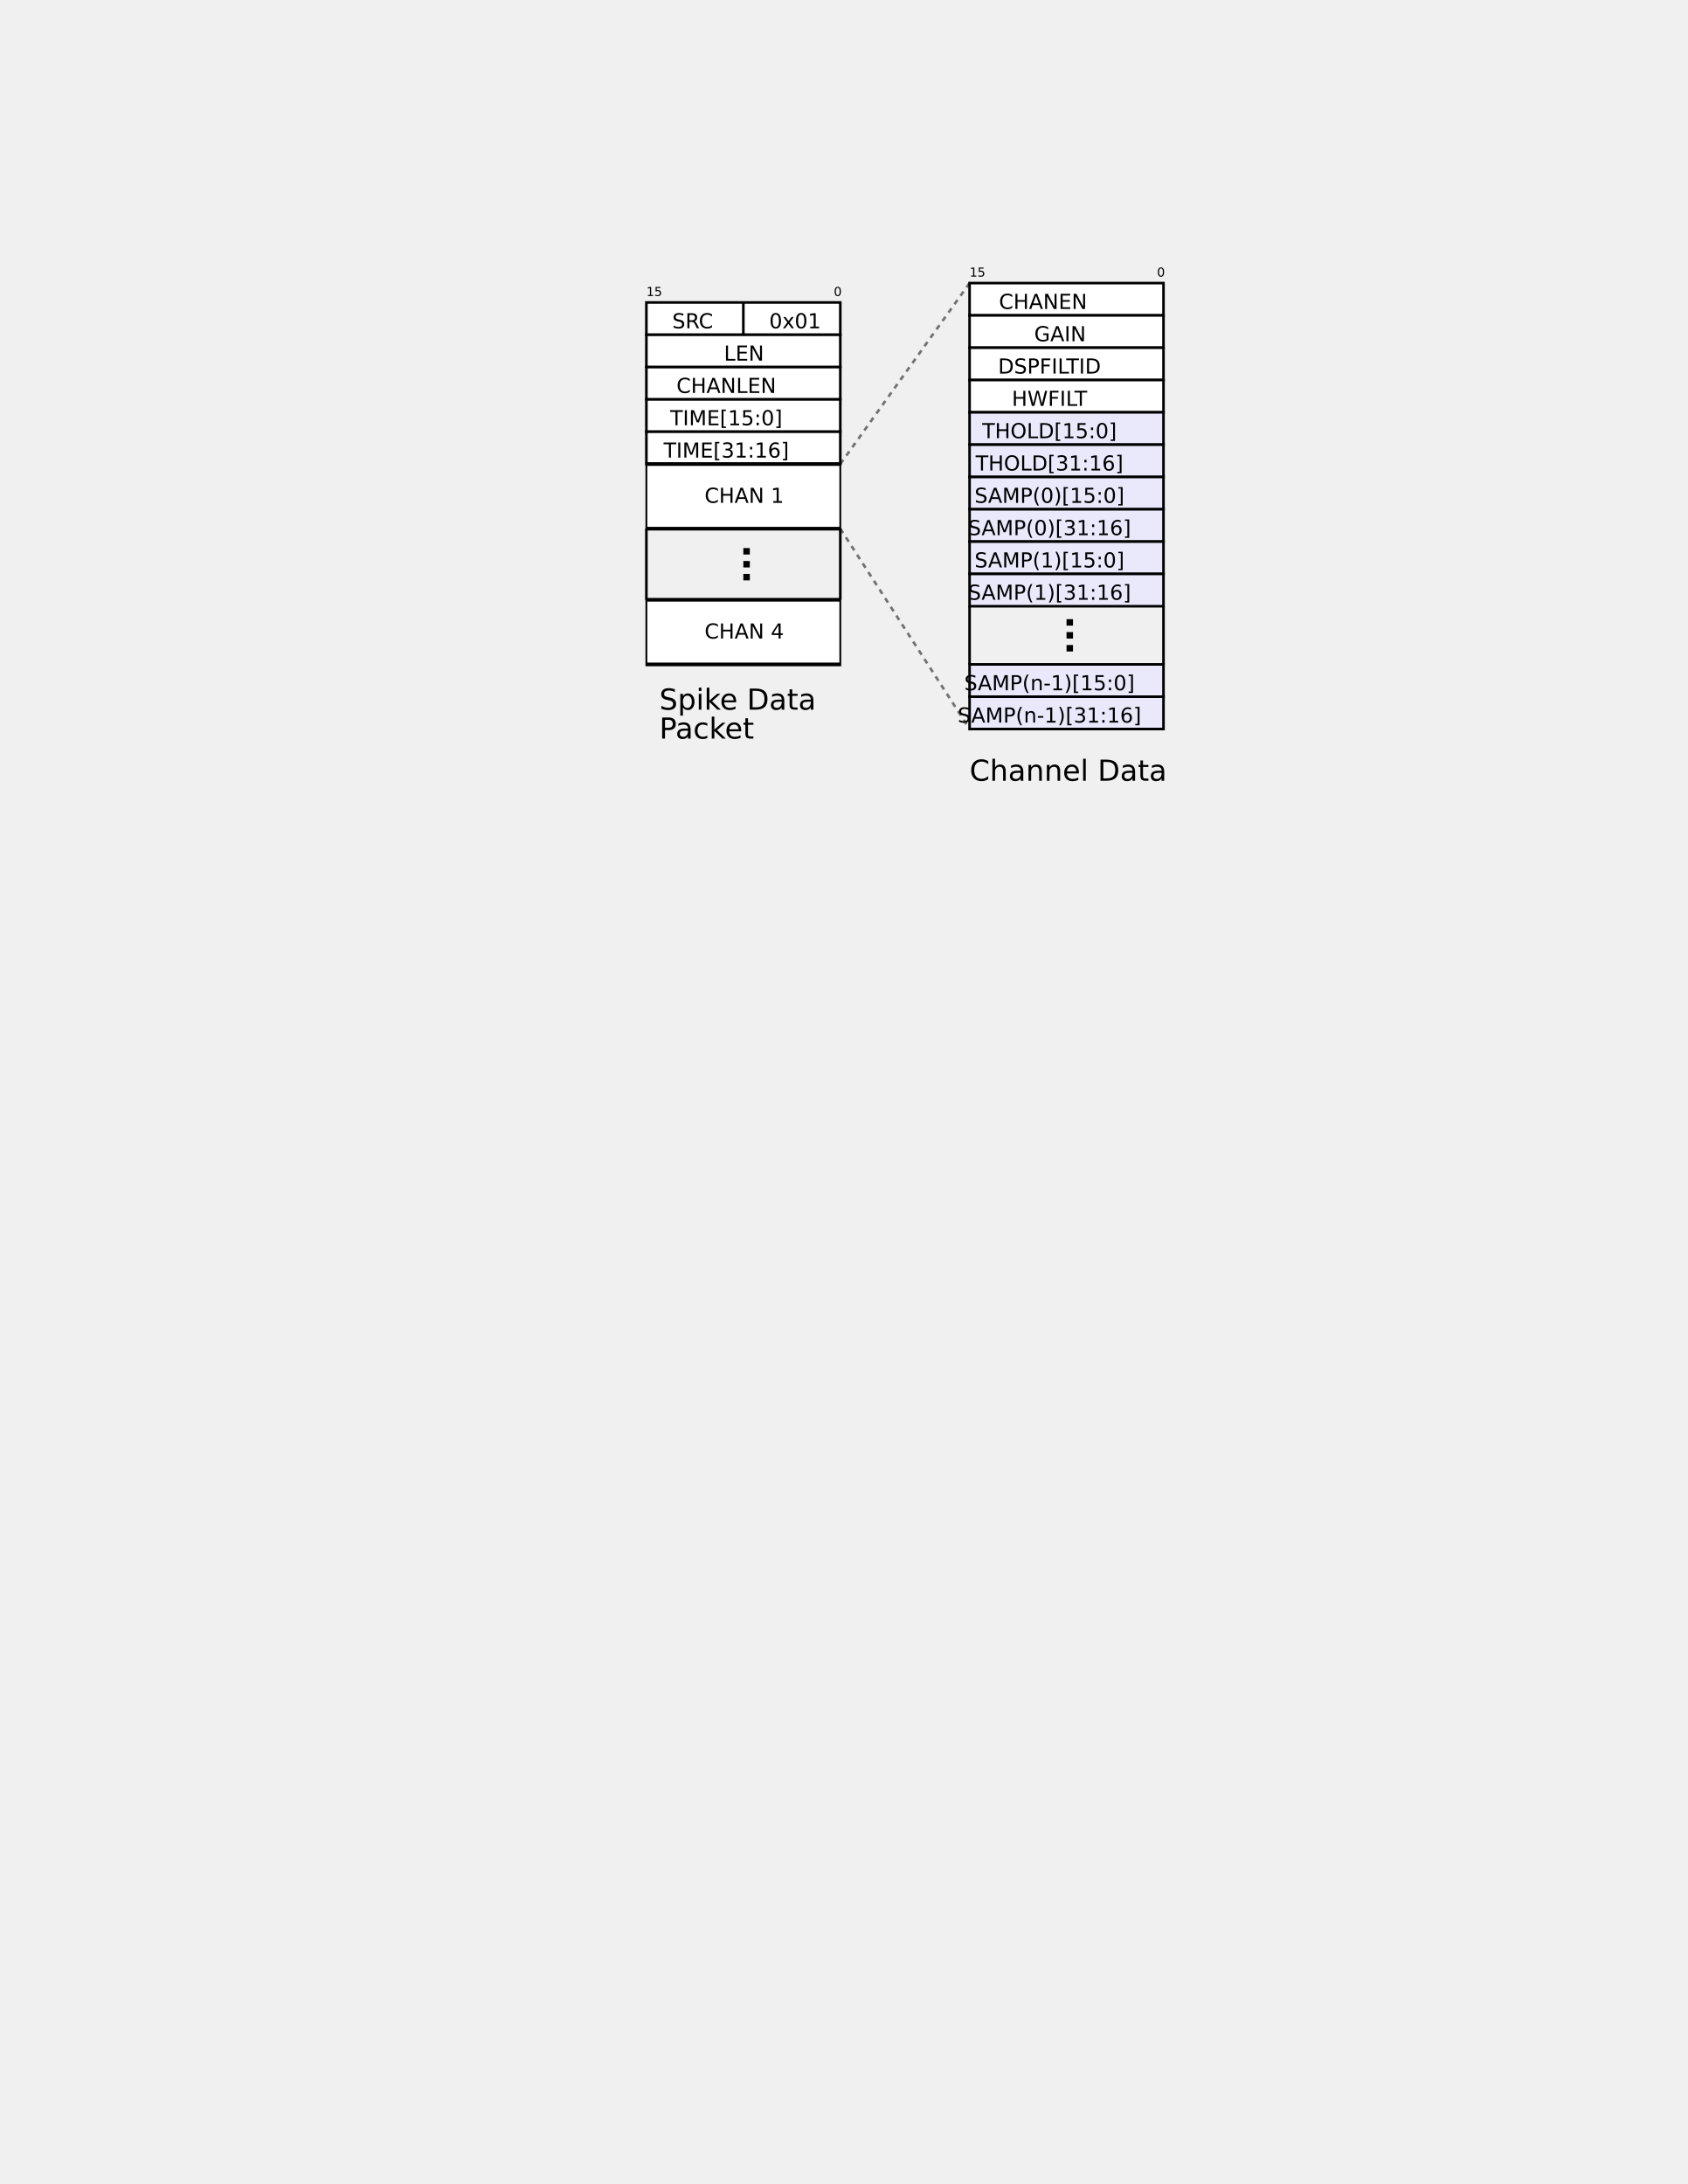
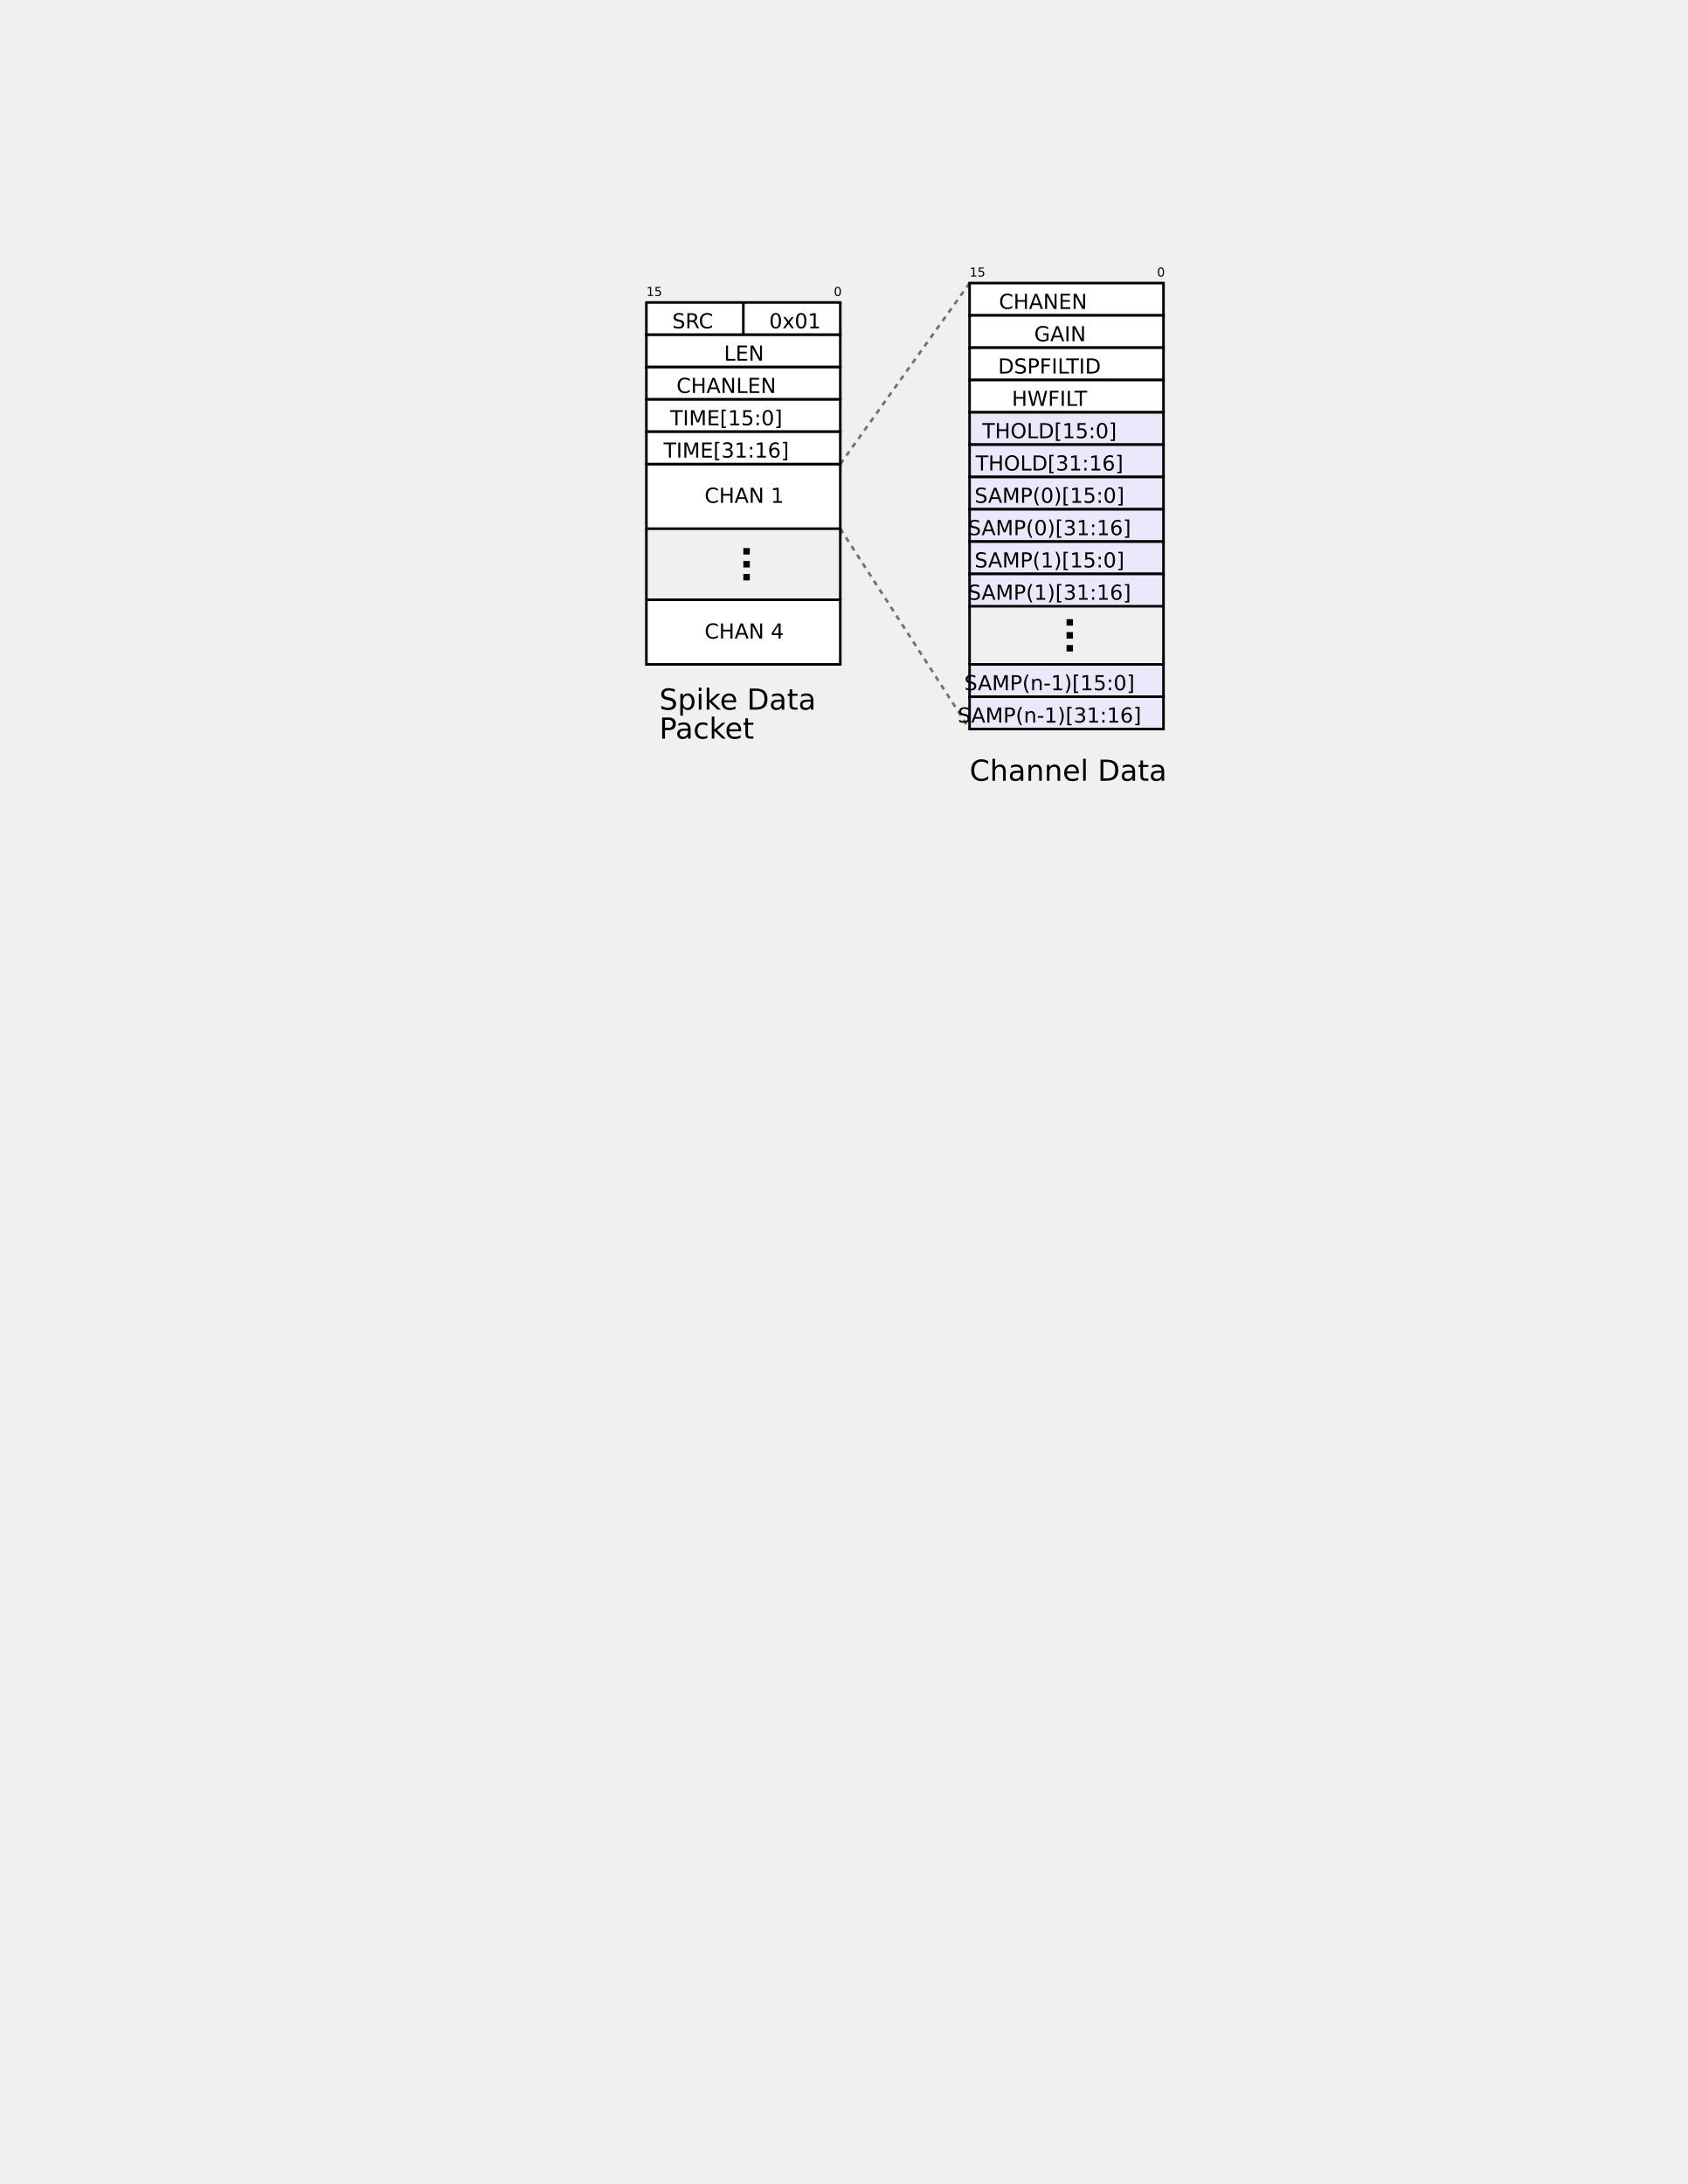
<svg xmlns="http://www.w3.org/2000/svg" id="svg1996" height="792pt" width="612pt">
-   <defs id="defs3">
-     <marker orient="auto" refY="0.0" refX="0.0" id="TriangleInM" style="overflow:visible;">
-       <path id="path1545" d="M 5.77,0.0 L -2.88,5.0 L -2.88,-5.0 L 5.77,0.0 z " style="fill-rule:evenodd;stroke:#000000;stroke-width:1.0pt;marker-start:none;" transform="scale(-0.4)" />
-     </marker>
-     <marker orient="auto" refY="0.0" refX="0.0" id="TriangleOutM" style="overflow:visible;">
-       <path id="path1698" d="M 5.77,0.0 L -2.88,5.0 L -2.88,-5.0 L 5.77,0.0 z " style="fill-rule:evenodd;stroke:#000000;stroke-width:1.0pt;marker-start:none;" transform="scale(0.4)" />
-     </marker>
-   </defs>
+   <defs id="defs3" />
  <g id="layer1">
    <path style="opacity:1;color:#000000;fill:none;fill-opacity:0.75;fill-rule:evenodd;stroke:#737172;stroke-width:1.25;stroke-linecap:butt;stroke-linejoin:miter;marker:none;marker-start:none;marker-mid:none;marker-end:none;stroke-miterlimit:4;stroke-dashoffset:0;stroke-opacity:1;visibility:visible;display:block;stroke-dasharray:2.5,2.5" d="M 406.25,224.375 L 468.75,136.875" id="path3070" />
+     <rect style="fill:#ffffff;fill-opacity:1;stroke:#000000;stroke-width:1.25;stroke-miterlimit:4;stroke-dasharray:none;stroke-opacity:1" id="rect2135" width="93.75" height="31.25" x="312.5" y="290" />
    <path style="opacity:1;color:#000000;fill:none;fill-opacity:0.75;fill-rule:evenodd;stroke:#737172;stroke-width:1.25;stroke-linecap:butt;stroke-linejoin:miter;marker:none;marker-start:none;marker-mid:none;marker-end:none;stroke-miterlimit:4;stroke-dasharray:2.5 2.5 ;stroke-dashoffset:0;stroke-opacity:1;visibility:visible;display:block" d="M 406.25,224.375 L 468.75,321.25" id="path3072" transform="translate(0,31.25)" />
    <text xml:space="preserve" style="font-size:6px;font-style:normal;font-variant:normal;font-weight:normal;font-stretch:normal;text-align:start;line-height:100%;writing-mode:lr-tb;text-anchor:start;fill:#000000;fill-opacity:1;stroke:none;stroke-width:1pt;stroke-linecap:butt;stroke-linejoin:miter;stroke-opacity:1;font-family:Bitstream Vera Sans" x="312.895" y="66.721" id="text1403" transform="translate(-0.394745,76.40443)">
      <tspan id="tspan1405" x="312.895" y="66.721">15</tspan>
    </text>
    <text xml:space="preserve" style="font-size:6px;font-style:normal;font-variant:normal;font-weight:normal;font-stretch:normal;text-align:start;line-height:100%;writing-mode:lr-tb;text-anchor:start;fill:#000000;fill-opacity:1;stroke:none;stroke-width:1pt;stroke-linecap:butt;stroke-linejoin:miter;stroke-opacity:1;font-family:Bitstream Vera Sans" x="403.556" y="68.488" id="text1407" transform="translate(-0.430939,74.63666)">
      <tspan id="tspan1409" x="403.556" y="68.488">0</tspan>
    </text>
    <rect style="opacity:1;fill:#ffffff;fill-opacity:1;stroke:#000000;stroke-width:1.25;stroke-linecap:square;stroke-linejoin:miter;stroke-miterlimit:4;stroke-dasharray:none;stroke-dashoffset:0;stroke-opacity:1" id="rect1411" width="93.75" height="15.625" x="312.5" y="83.75" transform="translate(0,62.5)" />
    <text xml:space="preserve" style="font-size:10px;font-style:normal;font-variant:normal;font-weight:normal;font-stretch:normal;writing-mode:lr-tb;text-anchor:start;fill:#000000;fill-opacity:1;stroke:none;stroke-width:1pt;stroke-linecap:butt;stroke-linejoin:miter;stroke-opacity:1;font-family:Bitstream Vera Sans" x="369.464" y="152.321" id="text2153" transform="translate(2.410706,6.42857)">
      <tspan id="tspan2155" x="369.464" y="152.321">0x01</tspan>
    </text>
    <path style="opacity:1;color:#000000;fill:none;fill-opacity:0.75;fill-rule:evenodd;stroke:#000000;stroke-width:1.25;stroke-linecap:butt;stroke-linejoin:miter;marker:none;marker-start:none;marker-mid:none;marker-end:none;stroke-miterlimit:4;stroke-dashoffset:0;stroke-opacity:1;visibility:visible;display:block" d="M 359.375,83.75 L 359.375,99.375" id="path2157" transform="translate(0,62.5)" />
    <text xml:space="preserve" style="font-size:10px;font-style:normal;font-variant:normal;font-weight:normal;font-stretch:normal;writing-mode:lr-tb;text-anchor:start;fill:#000000;fill-opacity:1;stroke:none;stroke-width:1pt;stroke-linecap:butt;stroke-linejoin:miter;stroke-opacity:1;font-family:Bitstream Vera Sans" x="345.536" y="120.536" id="text2159" transform="translate(-20.53571,38.21429)">
      <tspan id="tspan2161" x="345.536" y="120.536">SRC</tspan>
    </text>
    <rect style="opacity:1;fill:#ffffff;fill-opacity:1;stroke:#000000;stroke-width:1.25;stroke-linecap:square;stroke-linejoin:miter;stroke-miterlimit:4;stroke-dasharray:none;stroke-dashoffset:0;stroke-opacity:1" id="rect2163" width="93.75" height="15.625" x="312.5" y="99.375" transform="translate(0,62.5)" />
    <text xml:space="preserve" style="font-size:10px;font-style:normal;font-variant:normal;font-weight:normal;font-stretch:normal;writing-mode:lr-tb;text-anchor:start;fill:#000000;fill-opacity:1;stroke:none;stroke-width:1pt;stroke-linecap:butt;stroke-linejoin:miter;stroke-opacity:1;font-family:Bitstream Vera Sans" x="352.321" y="131.964" id="text2165" transform="translate(-2.321442,42.41072)">
      <tspan id="tspan2167" x="352.321" y="131.964">LEN</tspan>
    </text>
    <rect style="opacity:1;fill:#ffffff;fill-opacity:1;stroke:#000000;stroke-width:1.25;stroke-linecap:square;stroke-linejoin:miter;stroke-miterlimit:4;stroke-dasharray:none;stroke-dashoffset:0;stroke-opacity:1" id="rect2169" width="93.75" height="15.625" x="312.5" y="99.375" transform="translate(0,78.125)" />
    <text xml:space="preserve" style="font-size:10px;font-style:normal;font-variant:normal;font-weight:normal;font-stretch:normal;text-align:center;line-height:125%;writing-mode:lr-tb;text-anchor:middle;fill:#000000;fill-opacity:1;stroke:none;stroke-width:1pt;stroke-linecap:butt;stroke-linejoin:miter;stroke-opacity:1;font-family:Bitstream Vera Sans" x="352.321" y="131.964" id="text2171" transform="translate(6.76059,58.03572)">
      <tspan id="tspan2173" x="352.321" y="131.964">CHANLEN</tspan>
    </text>
    <rect style="opacity:1;fill:#ffffff;fill-opacity:1;stroke:#000000;stroke-width:1.25;stroke-linecap:square;stroke-linejoin:miter;stroke-miterlimit:4;stroke-dasharray:none;stroke-dashoffset:0;stroke-opacity:1" id="rect2187" width="93.75" height="15.625" x="312.5" y="99.375" transform="translate(0,93.75)" />
    <text xml:space="preserve" style="font-size:10px;font-style:normal;font-variant:normal;font-weight:normal;font-stretch:normal;text-align:center;line-height:125%;writing-mode:lr-tb;text-anchor:middle;fill:#000000;fill-opacity:1;stroke:none;stroke-width:1pt;stroke-linecap:butt;stroke-linejoin:miter;stroke-opacity:1;font-family:Bitstream Vera Sans" x="352.321" y="131.964" id="text2189" transform="translate(6.76059,73.66072)">
      <tspan id="tspan2191" x="352.321" y="131.964">TIME[15:0]</tspan>
    </text>
-     <rect style="opacity:1;fill:#ffffff;fill-opacity:1;stroke:#000000;stroke-width:1.25;stroke-linecap:square;stroke-linejoin:miter;stroke-miterlimit:4;stroke-dasharray:none;stroke-dashoffset:0;stroke-opacity:1" id="rect2193" width="93.75" height="15.625" x="312.5" y="99.375" transform="translate(0,109.375)" />
+     <rect style="fill:#ffffff;fill-opacity:1;stroke:#000000;stroke-width:1.25;stroke-miterlimit:4;stroke-dasharray:none;stroke-opacity:1" id="rect2114" width="93.75" height="31.25" x="312.5" y="224.375" />
+     <rect style="opacity:1;fill:#ffffff;fill-opacity:1;stroke:#000000;stroke-width:1.25;stroke-linecap:square;stroke-linejoin:miter;stroke-miterlimit:4;stroke-dasharray:none;stroke-dashoffset:0;stroke-opacity:1" id="rect2193" width="93.75" height="15.625" x="312.5" y="208.75" />
    <text xml:space="preserve" style="font-size:10px;font-style:normal;font-variant:normal;font-weight:normal;font-stretch:normal;text-align:center;line-height:125%;writing-mode:lr-tb;text-anchor:middle;fill:#000000;fill-opacity:1;stroke:none;stroke-width:1pt;stroke-linecap:butt;stroke-linejoin:miter;stroke-opacity:1;font-family:Bitstream Vera Sans" x="352.321" y="131.964" id="text2195" transform="translate(6.76059,89.28572)">
      <tspan id="tspan2197" x="352.321" y="131.964">TIME[31:16]</tspan>
    </text>
-     <rect style="opacity:1;fill:#ffffff;fill-opacity:1;stroke:#000000;stroke-width:0.884;stroke-linecap:square;stroke-linejoin:miter;stroke-miterlimit:4;stroke-dasharray:none;stroke-dashoffset:0;stroke-opacity:1" id="rect2199" width="93.75" height="15.625" x="312.5" y="99.375" transform="matrix(1,0,0,2,0,25.625)" />
    <text xml:space="preserve" style="font-size:6px;font-style:normal;font-variant:normal;font-weight:normal;font-stretch:normal;text-align:start;line-height:100%;writing-mode:lr-tb;text-anchor:start;fill:#000000;fill-opacity:1;stroke:none;stroke-width:1pt;stroke-linecap:butt;stroke-linejoin:miter;stroke-opacity:1;font-family:Bitstream Vera Sans" x="312.895" y="66.721" id="text2205" transform="translate(155.8553,67.02943)">
      <tspan id="tspan2207" x="312.895" y="66.721">15</tspan>
    </text>
    <text xml:space="preserve" style="font-size:6px;font-style:normal;font-variant:normal;font-weight:normal;font-stretch:normal;text-align:start;line-height:100%;writing-mode:lr-tb;text-anchor:start;fill:#000000;fill-opacity:1;stroke:none;stroke-width:1pt;stroke-linecap:butt;stroke-linejoin:miter;stroke-opacity:1;font-family:Bitstream Vera Sans" x="403.556" y="68.488" id="text2209" transform="translate(155.8191,65.26166)">
      <tspan id="tspan2211" x="403.556" y="68.488">0</tspan>
    </text>
    <rect style="opacity:1;fill:#ffffff;fill-opacity:1;stroke:#000000;stroke-width:1.25;stroke-linecap:square;stroke-linejoin:miter;stroke-miterlimit:4;stroke-dasharray:none;stroke-dashoffset:0;stroke-opacity:1" id="rect2213" width="93.75" height="15.625" x="312.5" y="83.75" transform="translate(156.25,53.125)" />
    <rect style="opacity:1;fill:#ffffff;fill-opacity:1;stroke:#000000;stroke-width:1.25;stroke-linecap:square;stroke-linejoin:miter;stroke-miterlimit:4;stroke-dasharray:none;stroke-dashoffset:0;stroke-opacity:1" id="rect2225" width="93.75" height="15.625" x="312.5" y="99.375" transform="translate(156.25,53.125)" />
    <text xml:space="preserve" style="font-size:10px;font-style:normal;font-variant:normal;font-weight:normal;font-stretch:normal;writing-mode:lr-tb;text-anchor:start;fill:#000000;fill-opacity:1;stroke:none;stroke-width:1pt;stroke-linecap:butt;stroke-linejoin:miter;stroke-opacity:1;font-family:Bitstream Vera Sans" x="352.321" y="131.964" id="text2227" transform="translate(147.6786,33.03572)">
      <tspan id="tspan2229" x="352.321" y="131.964">GAIN</tspan>
    </text>
    <rect style="opacity:1;fill:#ffffff;fill-opacity:1;stroke:#000000;stroke-width:1.25;stroke-linecap:square;stroke-linejoin:miter;stroke-miterlimit:4;stroke-dasharray:none;stroke-dashoffset:0;stroke-opacity:1" id="rect2231" width="93.75" height="15.625" x="312.5" y="99.375" transform="translate(156.25,68.75)" />
    <text xml:space="preserve" style="font-size:10px;font-style:normal;font-variant:normal;font-weight:normal;font-stretch:normal;text-align:center;line-height:125%;writing-mode:lr-tb;text-anchor:middle;fill:#000000;fill-opacity:1;stroke:none;stroke-width:1pt;stroke-linecap:butt;stroke-linejoin:miter;stroke-opacity:1;font-family:Bitstream Vera Sans" x="352.321" y="131.964" id="text2233" transform="translate(163.0106,48.66072)">
      <tspan id="tspan2235" x="352.321" y="131.964">DSPFILTID</tspan>
    </text>
    <rect style="opacity:1;fill:#ffffff;fill-opacity:1;stroke:#000000;stroke-width:1.25;stroke-linecap:square;stroke-linejoin:miter;stroke-miterlimit:4;stroke-dasharray:none;stroke-dashoffset:0;stroke-opacity:1" id="rect2237" width="93.75" height="15.625" x="312.5" y="99.375" transform="translate(156.25,84.375)" />
    <text xml:space="preserve" style="font-size:10px;font-style:normal;font-variant:normal;font-weight:normal;font-stretch:normal;text-align:center;line-height:125%;writing-mode:lr-tb;text-anchor:middle;fill:#000000;fill-opacity:1;stroke:none;stroke-width:1pt;stroke-linecap:butt;stroke-linejoin:miter;stroke-opacity:1;font-family:Bitstream Vera Sans" x="352.321" y="131.964" id="text2239" transform="translate(163.0106,64.28572)">
      <tspan id="tspan2241" x="352.321" y="131.964">HWFILT</tspan>
    </text>
    <rect style="opacity:1;fill:#e9e9fb;fill-opacity:1;stroke:#000000;stroke-width:1.25;stroke-linecap:square;stroke-linejoin:miter;stroke-miterlimit:4;stroke-dasharray:none;stroke-dashoffset:0;stroke-opacity:1" id="rect2243" width="93.75" height="15.625" x="312.5" y="99.375" transform="translate(156.25,100)" />
    <text xml:space="preserve" style="font-size:10px;font-style:normal;font-variant:normal;font-weight:normal;font-stretch:normal;text-align:center;line-height:125%;writing-mode:lr-tb;text-anchor:middle;fill:#000000;fill-opacity:1;stroke:none;stroke-width:1pt;stroke-linecap:butt;stroke-linejoin:miter;stroke-opacity:1;font-family:Bitstream Vera Sans" x="352.321" y="131.964" id="text2245" transform="translate(163.0106,79.91072)">
      <tspan id="tspan2247" x="352.321" y="131.964">THOLD[15:0]</tspan>
    </text>
    <text xml:space="preserve" style="font-size:10px;font-style:normal;font-variant:normal;font-weight:normal;font-stretch:normal;text-align:center;line-height:125%;writing-mode:lr-tb;text-anchor:middle;fill:#000000;fill-opacity:1;stroke:none;stroke-width:1pt;stroke-linecap:butt;stroke-linejoin:miter;stroke-opacity:1;font-family:Bitstream Vera Sans" x="352.321" y="131.964" id="text2249" transform="translate(159.8856,17.41072)">
      <tspan id="tspan2251" x="352.321" y="131.964">CHANEN</tspan>
    </text>
    <rect style="opacity:1;fill:#e9e9fb;fill-opacity:1;stroke:#000000;stroke-width:1.25;stroke-linecap:square;stroke-linejoin:miter;stroke-miterlimit:4;stroke-dasharray:none;stroke-dashoffset:0;stroke-opacity:1" id="rect2253" width="93.75" height="15.625" x="312.5" y="99.375" transform="translate(156.25,115.625)" />
    <text xml:space="preserve" style="font-size:10px;font-style:normal;font-variant:normal;font-weight:normal;font-stretch:normal;text-align:center;line-height:125%;writing-mode:lr-tb;text-anchor:middle;fill:#000000;fill-opacity:1;stroke:none;stroke-width:1pt;stroke-linecap:butt;stroke-linejoin:miter;stroke-opacity:1;font-family:Bitstream Vera Sans" x="352.321" y="131.964" id="text2255" transform="translate(163.0106,95.53572)">
      <tspan id="tspan2257" x="352.321" y="131.964">THOLD[31:16]</tspan>
    </text>
    <rect style="opacity:1;fill:#e9e9fb;fill-opacity:1;stroke:#000000;stroke-width:1.25;stroke-linecap:square;stroke-linejoin:miter;stroke-miterlimit:4;stroke-dasharray:none;stroke-dashoffset:0;stroke-opacity:1" id="rect2259" width="93.75" height="15.625" x="312.5" y="99.375" transform="translate(156.25,131.25)" />
    <text xml:space="preserve" style="font-size:10px;font-style:normal;font-variant:normal;font-weight:normal;font-stretch:normal;text-align:center;line-height:125%;writing-mode:lr-tb;text-anchor:middle;fill:#000000;fill-opacity:1;stroke:none;stroke-width:1pt;stroke-linecap:butt;stroke-linejoin:miter;stroke-opacity:1;font-family:Bitstream Vera Sans" x="352.321" y="131.964" id="text2261" transform="translate(163.0106,111.1607)">
      <tspan id="tspan2263" x="352.321" y="131.964">SAMP(0)[15:0]</tspan>
    </text>
    <rect style="opacity:1;fill:#e9e9fb;fill-opacity:1;stroke:#000000;stroke-width:1.25;stroke-linecap:square;stroke-linejoin:miter;stroke-miterlimit:4;stroke-dasharray:none;stroke-dashoffset:0;stroke-opacity:1" id="rect2265" width="93.75" height="15.625" x="312.5" y="99.375" transform="translate(156.25,146.875)" />
    <text xml:space="preserve" style="font-size:10px;font-style:normal;font-variant:normal;font-weight:normal;font-stretch:normal;text-align:center;line-height:125%;writing-mode:lr-tb;text-anchor:middle;fill:#000000;fill-opacity:1;stroke:none;stroke-width:1pt;stroke-linecap:butt;stroke-linejoin:miter;stroke-opacity:1;font-family:Bitstream Vera Sans" x="352.321" y="131.964" id="text2267" transform="translate(163.0106,126.7857)">
      <tspan id="tspan2269" x="352.321" y="131.964">SAMP(0)[31:16]</tspan>
    </text>
    <rect style="opacity:1;fill:#e9e9fb;fill-opacity:1;stroke:#000000;stroke-width:1.25;stroke-linecap:square;stroke-linejoin:miter;stroke-miterlimit:4;stroke-dasharray:none;stroke-dashoffset:0;stroke-opacity:1" id="rect2271" width="93.75" height="15.625" x="312.5" y="99.375" transform="translate(156.25,162.5)" />
    <text xml:space="preserve" style="font-size:10px;font-style:normal;font-variant:normal;font-weight:normal;font-stretch:normal;text-align:center;line-height:125%;writing-mode:lr-tb;text-anchor:middle;fill:#000000;fill-opacity:1;stroke:none;stroke-width:1pt;stroke-linecap:butt;stroke-linejoin:miter;stroke-opacity:1;font-family:Bitstream Vera Sans" x="352.321" y="131.964" id="text2273" transform="translate(163.0106,142.4107)">
      <tspan id="tspan2275" x="352.321" y="131.964">SAMP(1)[15:0]</tspan>
    </text>
    <rect style="opacity:1;fill:#e9e9fb;fill-opacity:1;stroke:#000000;stroke-width:1.25;stroke-linecap:square;stroke-linejoin:miter;stroke-miterlimit:4;stroke-dasharray:none;stroke-dashoffset:0;stroke-opacity:1" id="rect2277" width="93.75" height="15.625" x="312.5" y="99.375" transform="translate(156.25,178.125)" />
    <text xml:space="preserve" style="font-size:10px;font-style:normal;font-variant:normal;font-weight:normal;font-stretch:normal;text-align:center;line-height:125%;writing-mode:lr-tb;text-anchor:middle;fill:#000000;fill-opacity:1;stroke:none;stroke-width:1pt;stroke-linecap:butt;stroke-linejoin:miter;stroke-opacity:1;font-family:Bitstream Vera Sans" x="352.321" y="131.964" id="text2279" transform="translate(163.0106,158.0357)">
      <tspan id="tspan2281" x="352.321" y="131.964">SAMP(1)[31:16]</tspan>
    </text>
    <rect style="opacity:1;fill:#000000;fill-opacity:1;stroke:none;stroke-width:1.25;stroke-linecap:square;stroke-linejoin:miter;stroke-miterlimit:4;stroke-dasharray:none;stroke-dashoffset:0;stroke-opacity:1" id="rect2283" width="3.125" height="3.125" x="471.875" y="299.375" transform="translate(43.75,0)" />
    <rect style="opacity:1;fill:#000000;fill-opacity:1;stroke:none;stroke-width:1.25;stroke-linecap:square;stroke-linejoin:miter;stroke-miterlimit:4;stroke-dasharray:none;stroke-dashoffset:0;stroke-opacity:1" id="rect3023" width="3.125" height="3.125" x="471.875" y="299.375" transform="translate(43.75,6.25)" />
    <rect style="opacity:1;fill:#000000;fill-opacity:1;stroke:none;stroke-width:1.25;stroke-linecap:square;stroke-linejoin:miter;stroke-miterlimit:4;stroke-dasharray:none;stroke-dashoffset:0;stroke-opacity:1" id="rect3025" width="3.125" height="3.125" x="471.875" y="299.375" transform="translate(43.75,12.5)" />
    <rect style="opacity:1;fill:#e9e9fb;fill-opacity:1;stroke:#000000;stroke-width:1.25;stroke-linecap:square;stroke-linejoin:miter;stroke-miterlimit:4;stroke-dasharray:none;stroke-dashoffset:0;stroke-opacity:1" id="rect3027" width="93.75" height="15.625" x="312.5" y="99.375" transform="translate(156.25,221.875)" />
    <text xml:space="preserve" style="font-size:10px;font-style:normal;font-variant:normal;font-weight:normal;font-stretch:normal;text-align:center;line-height:125%;writing-mode:lr-tb;text-anchor:middle;fill:#000000;fill-opacity:1;stroke:none;stroke-width:1pt;stroke-linecap:butt;stroke-linejoin:miter;stroke-opacity:1;font-family:Bitstream Vera Sans" x="352.321" y="131.964" id="text3029" transform="translate(163.0106,201.7857)">
      <tspan id="tspan3031" x="352.321" y="131.964">SAMP(n-1)[15:0]</tspan>
    </text>
    <rect style="opacity:1;fill:#e9e9fb;fill-opacity:1;stroke:#000000;stroke-width:1.25;stroke-linecap:square;stroke-linejoin:miter;stroke-miterlimit:4;stroke-dasharray:none;stroke-dashoffset:0;stroke-opacity:1" id="rect3033" width="93.75" height="15.625" x="312.5" y="99.375" transform="translate(156.25,237.5)" />
    <text xml:space="preserve" style="font-size:10px;font-style:normal;font-variant:normal;font-weight:normal;font-stretch:normal;text-align:center;line-height:125%;writing-mode:lr-tb;text-anchor:middle;fill:#000000;fill-opacity:1;stroke:none;stroke-width:1pt;stroke-linecap:butt;stroke-linejoin:miter;stroke-opacity:1;font-family:Bitstream Vera Sans" x="352.321" y="131.964" id="text3035" transform="translate(163.0106,217.4107)">
      <tspan id="tspan3037" x="352.321" y="131.964">SAMP(n-1)[31:16]</tspan>
    </text>
    <text xml:space="preserve" style="font-size:10px;font-style:normal;font-variant:normal;font-weight:normal;font-stretch:normal;writing-mode:lr-tb;text-anchor:start;fill:#000000;fill-opacity:1;stroke:none;stroke-width:1pt;stroke-linecap:butt;stroke-linejoin:miter;stroke-opacity:1;font-family:Bitstream Vera Sans" x="354.286" y="208.929" id="text3043" transform="translate(-13.66071,34.19643)">
      <tspan id="tspan3045" x="354.286" y="208.929">CHAN 1</tspan>
    </text>
-     <rect style="opacity:1;fill:#ffffff;fill-opacity:1;stroke:#000000;stroke-width:0.884;stroke-linecap:square;stroke-linejoin:miter;stroke-miterlimit:4;stroke-dasharray:none;stroke-dashoffset:0;stroke-opacity:1" id="rect3050" width="93.75" height="15.625" x="312.5" y="99.375" transform="matrix(1,0,0,2,0,91.25)" />
    <text xml:space="preserve" style="font-size:10px;font-style:normal;font-variant:normal;font-weight:normal;font-stretch:normal;writing-mode:lr-tb;text-anchor:start;fill:#000000;fill-opacity:1;stroke:none;stroke-width:1pt;stroke-linecap:butt;stroke-linejoin:miter;stroke-opacity:1;font-family:Bitstream Vera Sans" x="354.286" y="208.929" id="text3052" transform="translate(-13.66071,99.82143)">
      <tspan id="tspan3054" x="354.286" y="208.929">CHAN 4</tspan>
    </text>
    <rect style="opacity:1;fill:#000000;fill-opacity:1;stroke:none;stroke-width:1.25;stroke-linecap:square;stroke-linejoin:miter;stroke-miterlimit:4;stroke-dasharray:none;stroke-dashoffset:0;stroke-opacity:1" id="rect3056" width="3.125" height="3.125" x="471.875" y="299.375" transform="translate(-112.5,-34.375)" />
    <rect style="opacity:1;fill:#000000;fill-opacity:1;stroke:none;stroke-width:1.25;stroke-linecap:square;stroke-linejoin:miter;stroke-miterlimit:4;stroke-dasharray:none;stroke-dashoffset:0;stroke-opacity:1" id="rect3058" width="3.125" height="3.125" x="471.875" y="299.375" transform="translate(-112.5,-28.125)" />
    <rect style="opacity:1;fill:#000000;fill-opacity:1;stroke:none;stroke-width:1.25;stroke-linecap:square;stroke-linejoin:miter;stroke-miterlimit:4;stroke-dasharray:none;stroke-dashoffset:0;stroke-opacity:1" id="rect3060" width="3.125" height="3.125" x="471.875" y="299.375" transform="translate(-112.5,-21.875)" />
    <text xml:space="preserve" style="font-size:14px;font-style:normal;font-variant:normal;font-weight:normal;font-stretch:normal;text-align:start;line-height:100%;writing-mode:lr-tb;text-anchor:start;fill:#000000;fill-opacity:1;stroke:none;stroke-width:1pt;stroke-linecap:butt;stroke-linejoin:miter;stroke-opacity:1;font-family:Bitstream Vera Sans" x="320.714" y="46.429" id="text3062" transform="translate(-1.964294,296.6964)">
      <tspan id="tspan3064" x="320.714" y="46.429">Spike Data </tspan>
      <tspan x="320.714" y="60.429" id="tspan3342">Packet</tspan>
    </text>
    <text xml:space="preserve" style="font-size:14px;font-style:normal;font-variant:normal;font-weight:normal;font-stretch:normal;text-align:start;line-height:100%;writing-mode:lr-tb;text-anchor:start;fill:#000000;fill-opacity:1;stroke:none;stroke-width:1pt;stroke-linecap:butt;stroke-linejoin:miter;stroke-opacity:1;font-family:Bitstream Vera Sans" x="497.143" y="114.286" id="text3066" transform="translate(-28.39285,263.2143)">
      <tspan id="tspan3068" x="497.143" y="114.286">Channel Data</tspan>
    </text>
    <path style="opacity:1;color:#000000;fill:none;fill-opacity:0.75;fill-rule:evenodd;stroke:#000000;stroke-width:1.25;stroke-linecap:butt;stroke-linejoin:miter;marker:none;marker-start:none;marker-mid:none;marker-end:none;stroke-miterlimit:4;stroke-dashoffset:0;stroke-opacity:1;visibility:visible;display:block" d="M 406.25,193.125 L 406.25,227.5" id="path3074" transform="translate(0,62.5)" />
    <path style="opacity:1;color:#000000;fill:none;fill-opacity:0.75;fill-rule:evenodd;stroke:#000000;stroke-width:1.25;stroke-linecap:butt;stroke-linejoin:miter;marker:none;marker-start:none;marker-mid:none;marker-end:none;stroke-miterlimit:4;stroke-dashoffset:0;stroke-opacity:1;visibility:visible;display:block" d="M 312.5,193.125 L 312.5,227.5" id="path3076" transform="translate(0,62.5)" />
    <path style="opacity:1;color:#000000;fill:none;fill-opacity:0.75;fill-rule:evenodd;stroke:#000000;stroke-width:1.25;stroke-linecap:butt;stroke-linejoin:miter;marker:none;marker-start:none;marker-mid:none;marker-end:none;stroke-miterlimit:4;stroke-dashoffset:0;stroke-opacity:1;visibility:visible;display:block" d="M 562.5,293.125 L 562.5,321.25" id="path3078" />
    <path style="opacity:1;color:#000000;fill:none;fill-opacity:0.75;fill-rule:evenodd;stroke:#000000;stroke-width:1.25;stroke-linecap:butt;stroke-linejoin:miter;marker:none;marker-start:none;marker-mid:none;marker-end:none;stroke-miterlimit:4;stroke-dashoffset:0;stroke-opacity:1;visibility:visible;display:block" d="M 468.75,293.125 L 468.75,321.25" id="path3080" />
  </g>
</svg>
